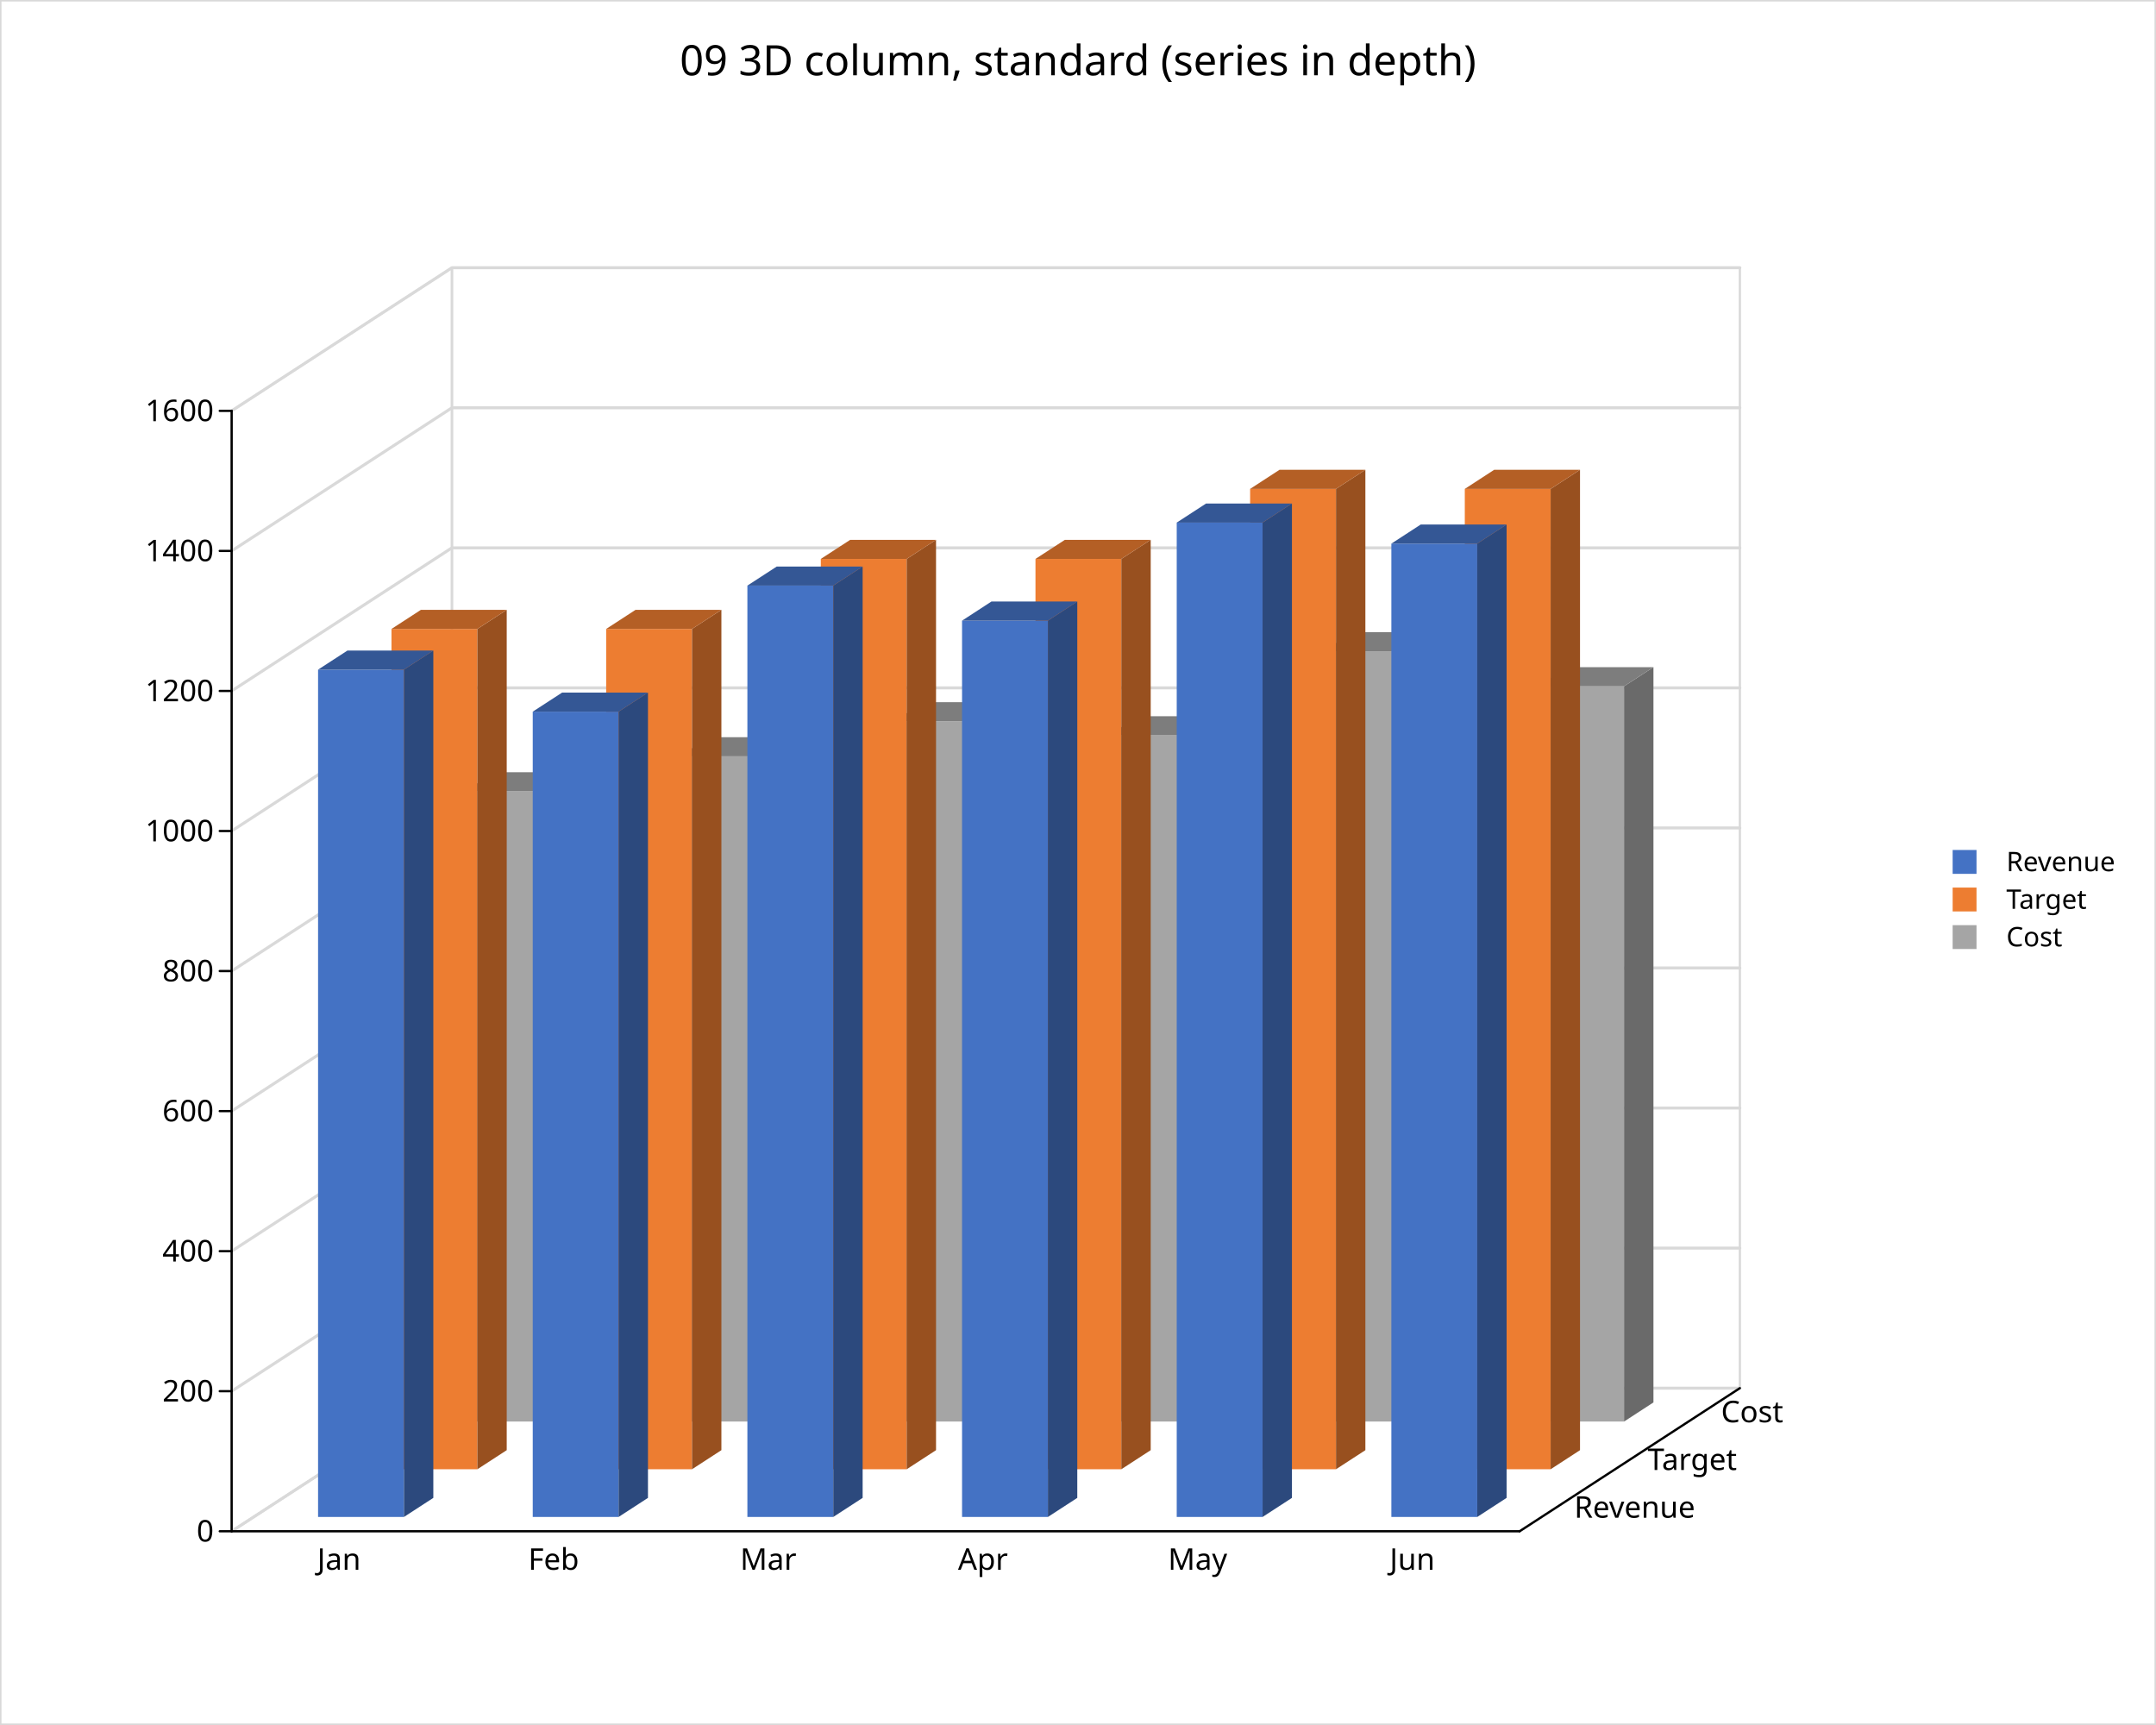
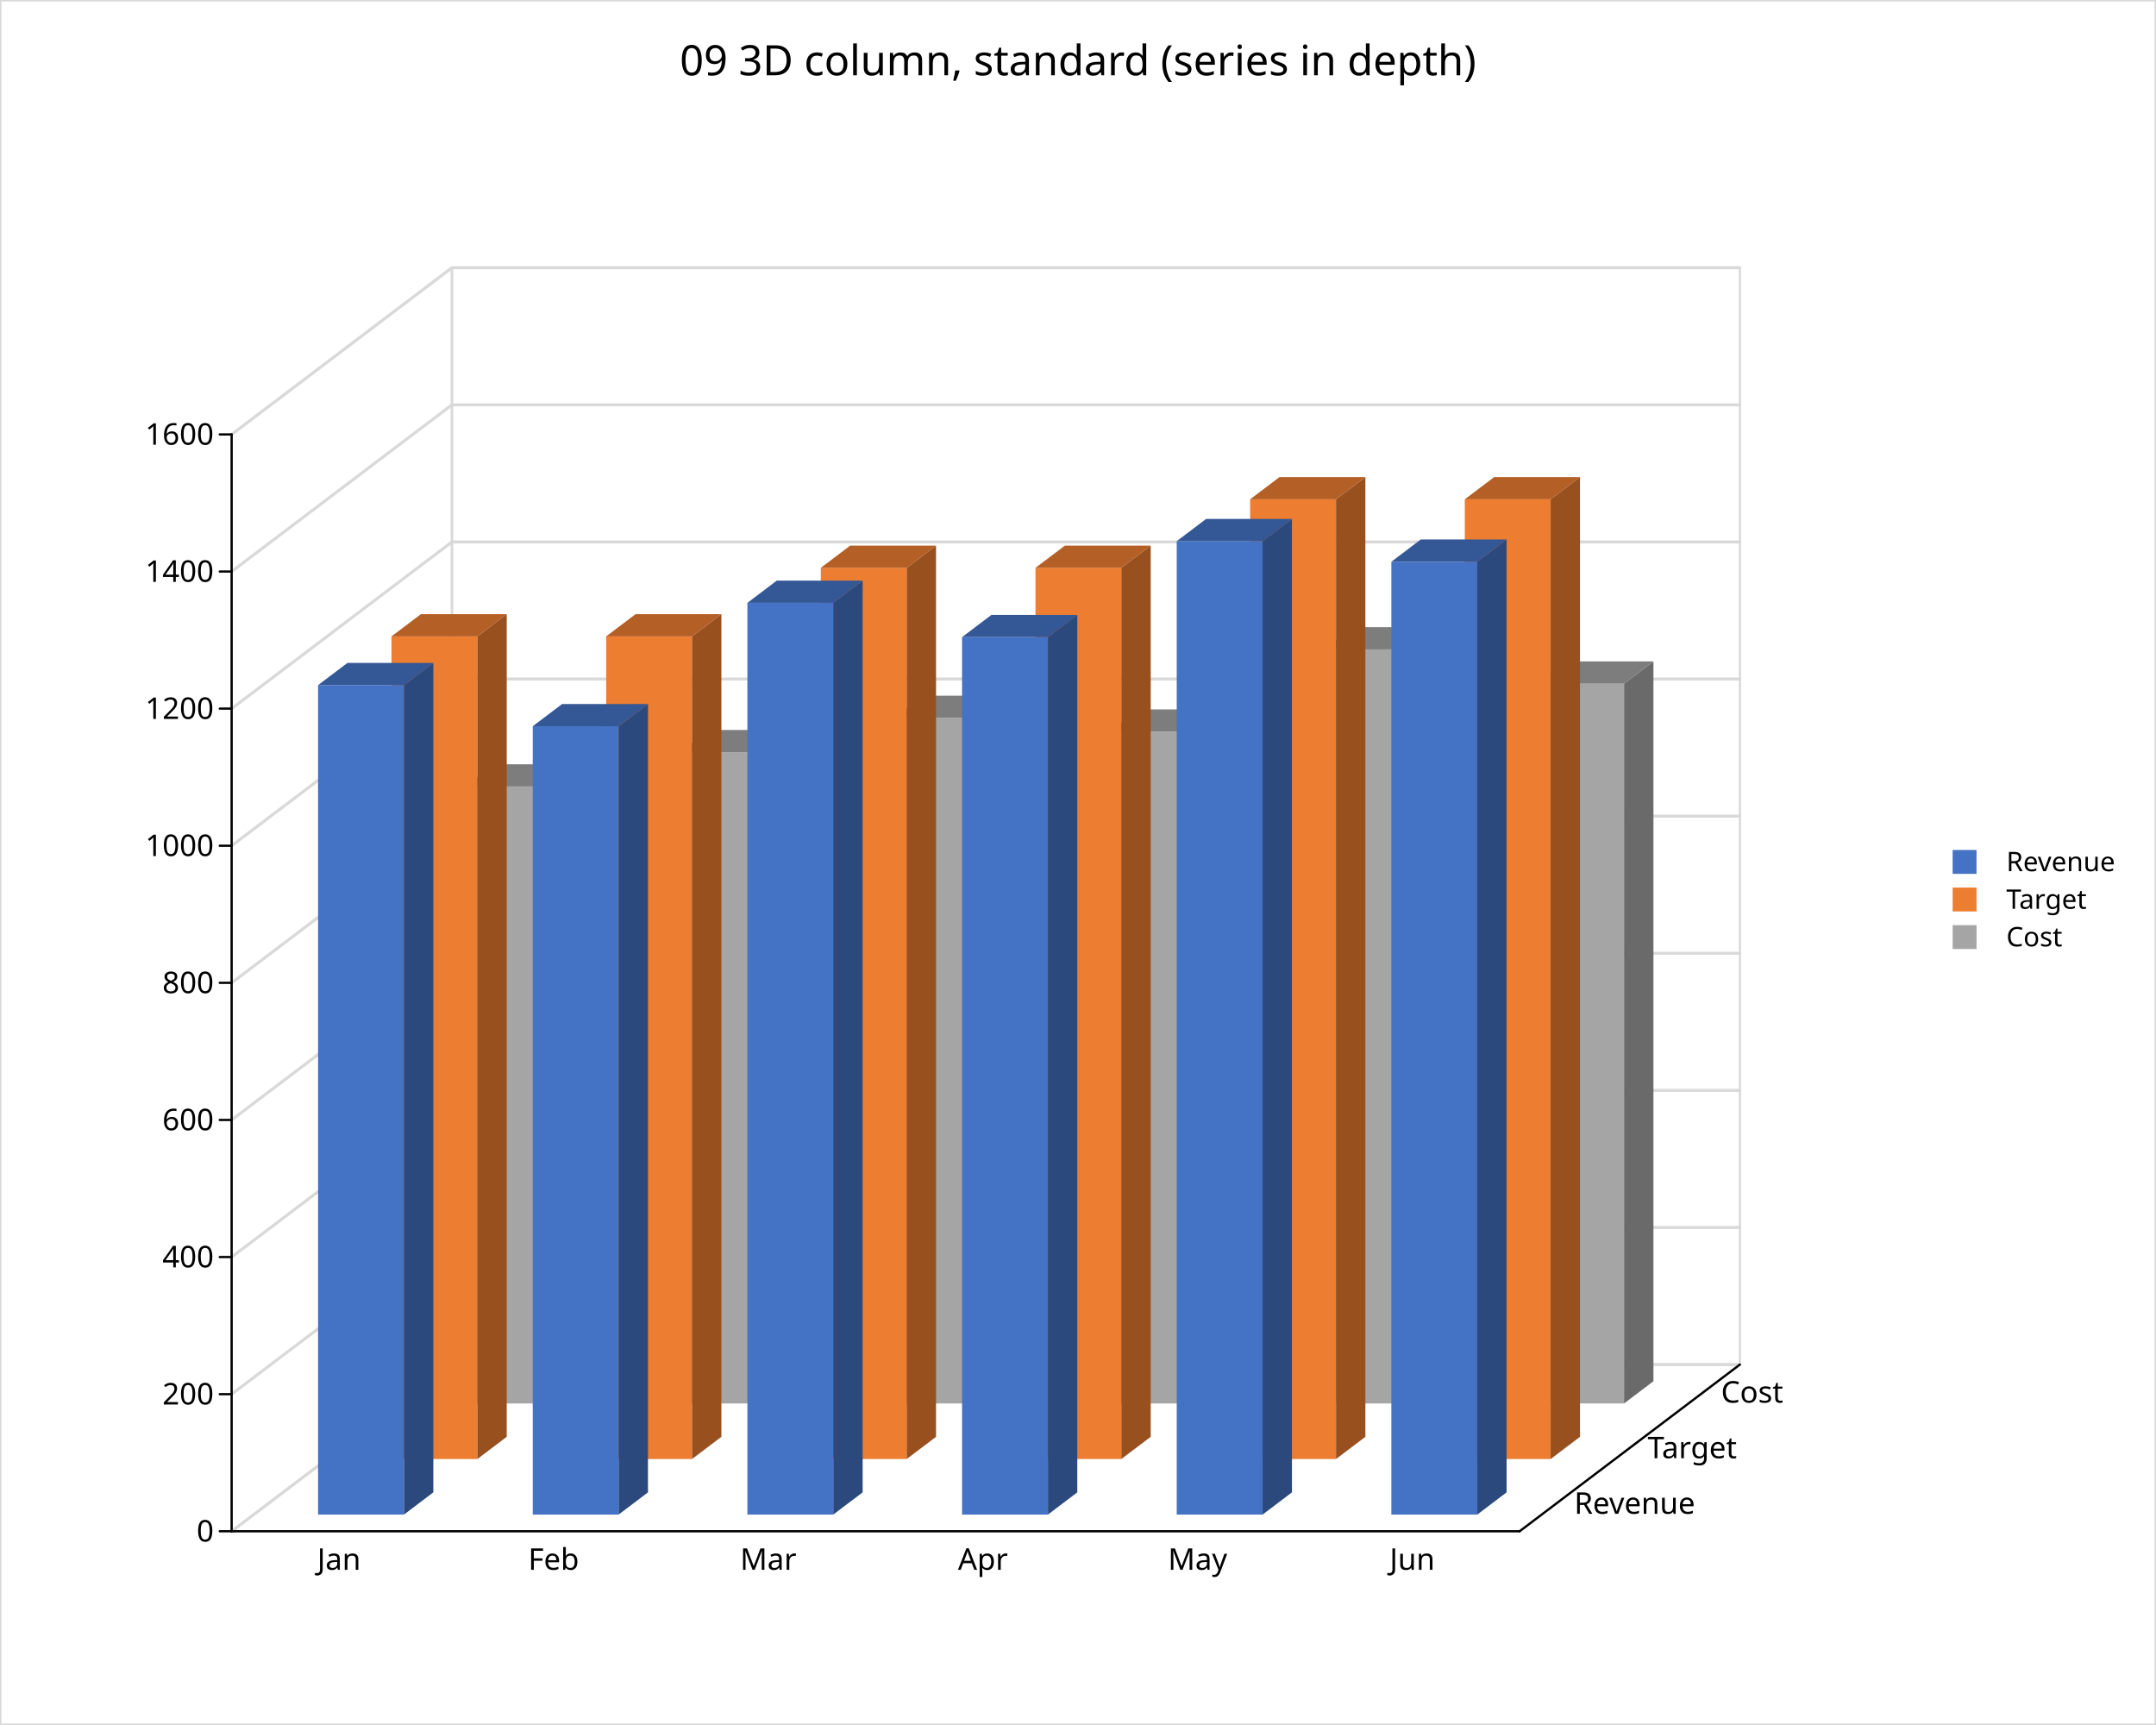
<svg xmlns="http://www.w3.org/2000/svg" class="svglite" data-engine-version="2.0" width="720.00pt" height="576.00pt" viewBox="0 0 720.00 576.00">
  <defs>
    <style type="text/css">
    .svglite line, .svglite polyline, .svglite polygon, .svglite path, .svglite rect, .svglite circle {
      fill: none;
      stroke: #000000;
      stroke-linecap: round;
      stroke-linejoin: round;
      stroke-miterlimit: 10.00;
    }
  </style>
  </defs>
  <rect width="100%" height="100%" style="stroke: none; fill: #FFFFFF;" />
  <defs>
    <clipPath id="cpMC4wMHw3MjAuMDB8MC4wMHw1NzYuMDA=">
      <rect x="0.00" y="0.00" width="720.00" height="576.00" />
    </clipPath>
  </defs>
  <g clip-path="url(#cpMC4wMHw3MjAuMDB8MC4wMHw1NzYuMDA=)">
    <rect x="0.00" y="0.00" width="720.00" height="576.00" style="stroke-width: 1.00; stroke: #D9D9D9; fill: #FFFFFF;" />
    <text x="360.00" y="25.14" text-anchor="middle" style="font-size: 14.00px; font-family: sans;" textLength="252.94px" lengthAdjust="spacingAndGlyphs">09 3D column, standard (series in depth)</text>
-     <polygon points="150.92,463.52 581.03,463.52 581.03,89.40 150.92,89.40 " style="stroke-width: 0.75; stroke: #D9D9D9; fill: none;" />
-     <polygon points="77.36,511.31 150.92,463.52 150.92,89.40 77.36,137.19 " style="stroke-width: 0.75; stroke: #D9D9D9; fill: none;" />
-     <polygon points="77.36,511.31 507.48,511.31 581.03,463.52 150.92,463.52 " style="stroke-width: 0.75; stroke: #D9D9D9; fill: none;" />
-     <polyline points="77.36,511.31 150.92,463.52 581.03,463.52 " style="stroke-width: 1.00; stroke: #D9D9D9;" />
-     <polyline points="77.36,464.54 150.92,416.75 581.03,416.75 " style="stroke-width: 1.00; stroke: #D9D9D9;" />
-     <polyline points="77.36,417.78 150.92,369.99 581.03,369.99 " style="stroke-width: 1.00; stroke: #D9D9D9;" />
-     <polyline points="77.36,371.01 150.92,323.22 581.03,323.22 " style="stroke-width: 1.00; stroke: #D9D9D9;" />
-     <polyline points="77.36,324.25 150.92,276.46 581.03,276.46 " style="stroke-width: 1.00; stroke: #D9D9D9;" />
-     <polyline points="77.36,277.48 150.92,229.69 581.03,229.69 " style="stroke-width: 1.00; stroke: #D9D9D9;" />
-     <polyline points="77.36,230.72 150.92,182.93 581.03,182.93 " style="stroke-width: 1.00; stroke: #D9D9D9;" />
-     <polyline points="77.36,183.96 150.92,136.17 581.03,136.17 " style="stroke-width: 1.00; stroke: #D9D9D9;" />
-     <polyline points="77.36,137.19 150.92,89.40 581.03,89.40 " style="stroke-width: 1.00; stroke: #D9D9D9;" />
-     <polyline points="77.36,511.31 77.36,137.19 " style="stroke-width: 0.75;" />
+     <polygon points="150.92,455.65 581.03,455.65 581.03,89.40 150.92,89.40 " style="stroke-width: 0.75; stroke: #D9D9D9; fill: none;" />
+     <polygon points="77.36,511.31 150.92,455.65 150.92,89.40 77.36,145.06 " style="stroke-width: 0.75; stroke: #D9D9D9; fill: none;" />
+     <polygon points="77.36,511.31 507.48,511.31 581.03,455.65 150.92,455.65 " style="stroke-width: 0.75; stroke: #D9D9D9; fill: none;" />
+     <polyline points="77.36,511.31 150.92,455.65 581.03,455.65 " style="stroke-width: 1.00; stroke: #D9D9D9;" />
+     <polyline points="77.36,465.53 150.92,409.87 581.03,409.87 " style="stroke-width: 1.00; stroke: #D9D9D9;" />
+     <polyline points="77.36,419.75 150.92,364.08 581.03,364.08 " style="stroke-width: 1.00; stroke: #D9D9D9;" />
+     <polyline points="77.36,373.96 150.92,318.30 581.03,318.30 " style="stroke-width: 1.00; stroke: #D9D9D9;" />
+     <polyline points="77.36,328.18 150.92,272.52 581.03,272.52 " style="stroke-width: 1.00; stroke: #D9D9D9;" />
+     <polyline points="77.36,282.40 150.92,226.74 581.03,226.74 " style="stroke-width: 1.00; stroke: #D9D9D9;" />
+     <polyline points="77.36,236.62 150.92,180.96 581.03,180.96 " style="stroke-width: 1.00; stroke: #D9D9D9;" />
+     <polyline points="77.36,190.84 150.92,135.18 581.03,135.18 " style="stroke-width: 1.00; stroke: #D9D9D9;" />
+     <polyline points="77.36,145.06 150.92,89.40 581.03,89.40 " style="stroke-width: 1.00; stroke: #D9D9D9;" />
+     <polyline points="77.36,511.31 77.36,145.06 " style="stroke-width: 0.75;" />
    <polyline points="77.36,511.31 507.48,511.31 " style="stroke-width: 0.75;" />
    <polyline points="77.36,511.31 73.38,511.31 " style="stroke-width: 0.75;" />
    <text x="71.39" y="514.75" text-anchor="end" style="font-size: 10.00px; font-family: sans;" textLength="5.56px" lengthAdjust="spacingAndGlyphs">0</text>
-     <polyline points="77.36,464.54 73.38,464.54 " style="stroke-width: 0.75;" />
-     <text x="71.39" y="467.98" text-anchor="end" style="font-size: 10.00px; font-family: sans;" textLength="16.69px" lengthAdjust="spacingAndGlyphs">200</text>
-     <polyline points="77.36,417.78 73.38,417.78 " style="stroke-width: 0.75;" />
-     <text x="71.39" y="421.22" text-anchor="end" style="font-size: 10.00px; font-family: sans;" textLength="16.69px" lengthAdjust="spacingAndGlyphs">400</text>
-     <polyline points="77.36,371.01 73.38,371.01 " style="stroke-width: 0.75;" />
-     <text x="71.39" y="374.45" text-anchor="end" style="font-size: 10.00px; font-family: sans;" textLength="16.69px" lengthAdjust="spacingAndGlyphs">600</text>
-     <polyline points="77.36,324.25 73.38,324.25 " style="stroke-width: 0.75;" />
-     <text x="71.39" y="327.69" text-anchor="end" style="font-size: 10.00px; font-family: sans;" textLength="16.69px" lengthAdjust="spacingAndGlyphs">800</text>
-     <polyline points="77.36,277.48 73.38,277.48 " style="stroke-width: 0.75;" />
-     <text x="71.39" y="280.93" text-anchor="end" style="font-size: 10.00px; font-family: sans;" textLength="22.25px" lengthAdjust="spacingAndGlyphs">1000</text>
-     <polyline points="77.36,230.72 73.38,230.72 " style="stroke-width: 0.75;" />
-     <text x="71.39" y="234.16" text-anchor="end" style="font-size: 10.00px; font-family: sans;" textLength="22.25px" lengthAdjust="spacingAndGlyphs">1200</text>
-     <polyline points="77.36,183.96 73.38,183.96 " style="stroke-width: 0.75;" />
-     <text x="71.39" y="187.40" text-anchor="end" style="font-size: 10.00px; font-family: sans;" textLength="22.25px" lengthAdjust="spacingAndGlyphs">1400</text>
-     <polyline points="77.36,137.19 73.38,137.19 " style="stroke-width: 0.75;" />
-     <text x="71.39" y="140.63" text-anchor="end" style="font-size: 10.00px; font-family: sans;" textLength="22.25px" lengthAdjust="spacingAndGlyphs">1600</text>
+     <polyline points="77.36,465.53 73.38,465.53 " style="stroke-width: 0.75;" />
+     <text x="71.39" y="468.97" text-anchor="end" style="font-size: 10.00px; font-family: sans;" textLength="16.69px" lengthAdjust="spacingAndGlyphs">200</text>
+     <polyline points="77.36,419.75 73.38,419.75 " style="stroke-width: 0.75;" />
+     <text x="71.39" y="423.19" text-anchor="end" style="font-size: 10.00px; font-family: sans;" textLength="16.69px" lengthAdjust="spacingAndGlyphs">400</text>
+     <polyline points="77.36,373.96 73.38,373.96 " style="stroke-width: 0.75;" />
+     <text x="71.39" y="377.41" text-anchor="end" style="font-size: 10.00px; font-family: sans;" textLength="16.69px" lengthAdjust="spacingAndGlyphs">600</text>
+     <polyline points="77.36,328.18 73.38,328.18 " style="stroke-width: 0.75;" />
+     <text x="71.39" y="331.63" text-anchor="end" style="font-size: 10.00px; font-family: sans;" textLength="16.69px" lengthAdjust="spacingAndGlyphs">800</text>
+     <polyline points="77.36,282.40 73.38,282.40 " style="stroke-width: 0.75;" />
+     <text x="71.39" y="285.84" text-anchor="end" style="font-size: 10.00px; font-family: sans;" textLength="22.25px" lengthAdjust="spacingAndGlyphs">1000</text>
+     <polyline points="77.36,236.62 73.38,236.62 " style="stroke-width: 0.75;" />
+     <text x="71.39" y="240.06" text-anchor="end" style="font-size: 10.00px; font-family: sans;" textLength="22.25px" lengthAdjust="spacingAndGlyphs">1200</text>
+     <polyline points="77.36,190.84 73.38,190.84 " style="stroke-width: 0.75;" />
+     <text x="71.39" y="194.28" text-anchor="end" style="font-size: 10.00px; font-family: sans;" textLength="22.25px" lengthAdjust="spacingAndGlyphs">1400</text>
+     <polyline points="77.36,145.06 73.38,145.06 " style="stroke-width: 0.75;" />
+     <text x="71.39" y="148.50" text-anchor="end" style="font-size: 10.00px; font-family: sans;" textLength="22.25px" lengthAdjust="spacingAndGlyphs">1600</text>
    <text x="113.21" y="524.17" text-anchor="middle" style="font-size: 10.00px; font-family: sans;" textLength="16.13px" lengthAdjust="spacingAndGlyphs">Jan</text>
    <text x="184.89" y="524.17" text-anchor="middle" style="font-size: 10.00px; font-family: sans;" textLength="17.23px" lengthAdjust="spacingAndGlyphs">Feb</text>
    <text x="256.58" y="524.17" text-anchor="middle" style="font-size: 10.00px; font-family: sans;" textLength="17.23px" lengthAdjust="spacingAndGlyphs">Mar</text>
    <text x="328.26" y="524.17" text-anchor="middle" style="font-size: 10.00px; font-family: sans;" textLength="15.56px" lengthAdjust="spacingAndGlyphs">Apr</text>
    <text x="399.95" y="524.17" text-anchor="middle" style="font-size: 10.00px; font-family: sans;" textLength="18.90px" lengthAdjust="spacingAndGlyphs">May</text>
    <text x="471.63" y="524.17" text-anchor="middle" style="font-size: 10.00px; font-family: sans;" textLength="16.13px" lengthAdjust="spacingAndGlyphs">Jun</text>
-     <polyline points="507.48,511.31 581.03,463.52 " style="stroke-width: 0.75;" />
-     <text x="525.71" y="506.78" style="font-size: 10.00px; font-family: sans;" textLength="40.04px" lengthAdjust="spacingAndGlyphs">Revenue</text>
-     <text x="550.23" y="490.85" style="font-size: 10.00px; font-family: sans;" textLength="28.90px" lengthAdjust="spacingAndGlyphs">Target</text>
-     <text x="574.75" y="474.92" style="font-size: 10.00px; font-family: sans;" textLength="20.57px" lengthAdjust="spacingAndGlyphs">Cost</text>
-     <polygon points="155.26,474.67 183.93,474.67 183.93,264.23 155.26,264.23 " style="stroke-width: 0.75; stroke: none; fill: #A5A5A5;" />
-     <polygon points="183.93,474.67 193.74,468.29 193.74,257.86 183.93,264.23 " style="stroke-width: 0.75; stroke: none; fill: #6A6A6A;" />
-     <polygon points="155.26,264.23 183.93,264.23 193.74,257.86 165.07,257.86 " style="stroke-width: 0.75; stroke: none; fill: #7D7D7D;" />
-     <polygon points="226.95,474.67 255.62,474.67 255.62,252.54 226.95,252.54 " style="stroke-width: 0.75; stroke: none; fill: #A5A5A5;" />
-     <polygon points="255.62,474.67 265.43,468.29 265.43,246.16 255.62,252.54 " style="stroke-width: 0.75; stroke: none; fill: #6A6A6A;" />
-     <polygon points="226.95,252.54 255.62,252.54 265.43,246.16 236.75,246.16 " style="stroke-width: 0.75; stroke: none; fill: #7D7D7D;" />
-     <polygon points="298.63,474.67 327.30,474.67 327.30,240.85 298.63,240.85 " style="stroke-width: 0.75; stroke: none; fill: #A5A5A5;" />
-     <polygon points="327.30,474.67 337.11,468.29 337.11,234.47 327.30,240.85 " style="stroke-width: 0.75; stroke: none; fill: #6A6A6A;" />
-     <polygon points="298.63,240.85 327.30,240.85 337.11,234.47 308.44,234.47 " style="stroke-width: 0.75; stroke: none; fill: #7D7D7D;" />
-     <polygon points="370.32,474.67 398.99,474.67 398.99,245.52 370.32,245.52 " style="stroke-width: 0.75; stroke: none; fill: #A5A5A5;" />
-     <polygon points="398.99,474.67 408.80,468.29 408.80,239.15 398.99,245.52 " style="stroke-width: 0.75; stroke: none; fill: #6A6A6A;" />
-     <polygon points="370.32,245.52 398.99,245.52 408.80,239.15 380.12,239.15 " style="stroke-width: 0.75; stroke: none; fill: #7D7D7D;" />
-     <polygon points="442.00,474.67 470.68,474.67 470.68,217.46 442.00,217.46 " style="stroke-width: 0.75; stroke: none; fill: #A5A5A5;" />
-     <polygon points="470.68,474.67 480.48,468.29 480.48,211.09 470.68,217.46 " style="stroke-width: 0.75; stroke: none; fill: #6A6A6A;" />
-     <polygon points="442.00,217.46 470.68,217.46 480.48,211.09 451.81,211.09 " style="stroke-width: 0.75; stroke: none; fill: #7D7D7D;" />
-     <polygon points="513.69,474.67 542.36,474.67 542.36,229.15 513.69,229.15 " style="stroke-width: 0.75; stroke: none; fill: #A5A5A5;" />
-     <polygon points="542.36,474.67 552.17,468.29 552.17,222.78 542.36,229.15 " style="stroke-width: 0.75; stroke: none; fill: #6A6A6A;" />
-     <polygon points="513.69,229.15 542.36,229.15 552.17,222.78 523.49,222.78 " style="stroke-width: 0.75; stroke: none; fill: #7D7D7D;" />
-     <polygon points="130.74,490.60 159.42,490.60 159.42,210.01 130.74,210.01 " style="stroke-width: 0.75; stroke: none; fill: #ED7D31;" />
-     <polygon points="159.42,490.60 169.22,484.23 169.22,203.64 159.42,210.01 " style="stroke-width: 0.75; stroke: none; fill: #98501F;" />
-     <polygon points="130.74,210.01 159.42,210.01 169.22,203.64 140.55,203.64 " style="stroke-width: 0.75; stroke: none; fill: #B45F25;" />
-     <polygon points="202.43,490.60 231.10,490.60 231.10,210.01 202.43,210.01 " style="stroke-width: 0.75; stroke: none; fill: #ED7D31;" />
-     <polygon points="231.10,490.60 240.91,484.23 240.91,203.64 231.10,210.01 " style="stroke-width: 0.75; stroke: none; fill: #98501F;" />
-     <polygon points="202.43,210.01 231.10,210.01 240.91,203.64 212.23,203.64 " style="stroke-width: 0.75; stroke: none; fill: #B45F25;" />
-     <polygon points="274.11,490.60 302.79,490.60 302.79,186.63 274.11,186.63 " style="stroke-width: 0.75; stroke: none; fill: #ED7D31;" />
-     <polygon points="302.79,490.60 312.59,484.23 312.59,180.26 302.79,186.63 " style="stroke-width: 0.75; stroke: none; fill: #98501F;" />
-     <polygon points="274.11,186.63 302.79,186.63 312.59,180.26 283.92,180.26 " style="stroke-width: 0.75; stroke: none; fill: #B45F25;" />
-     <polygon points="345.80,490.60 374.47,490.60 374.47,186.63 345.80,186.63 " style="stroke-width: 0.75; stroke: none; fill: #ED7D31;" />
-     <polygon points="374.47,490.60 384.28,484.23 384.28,180.26 374.47,186.63 " style="stroke-width: 0.75; stroke: none; fill: #98501F;" />
-     <polygon points="345.80,186.63 374.47,186.63 384.28,180.26 355.61,180.26 " style="stroke-width: 0.75; stroke: none; fill: #B45F25;" />
-     <polygon points="417.48,490.60 446.16,490.60 446.16,163.25 417.48,163.25 " style="stroke-width: 0.75; stroke: none; fill: #ED7D31;" />
-     <polygon points="446.16,490.60 455.97,484.23 455.97,156.87 446.16,163.25 " style="stroke-width: 0.75; stroke: none; fill: #98501F;" />
-     <polygon points="417.48,163.25 446.16,163.25 455.97,156.87 427.29,156.87 " style="stroke-width: 0.75; stroke: none; fill: #B45F25;" />
-     <polygon points="489.17,490.60 517.84,490.60 517.84,163.25 489.17,163.25 " style="stroke-width: 0.75; stroke: none; fill: #ED7D31;" />
-     <polygon points="517.84,490.60 527.65,484.23 527.65,156.87 517.84,163.25 " style="stroke-width: 0.75; stroke: none; fill: #98501F;" />
-     <polygon points="489.17,163.25 517.84,163.25 527.65,156.87 498.98,156.87 " style="stroke-width: 0.75; stroke: none; fill: #B45F25;" />
-     <polygon points="106.22,506.53 134.90,506.53 134.90,223.60 106.22,223.60 " style="stroke-width: 0.75; stroke: none; fill: #4472C4;" />
-     <polygon points="134.90,506.53 144.71,500.16 144.71,217.23 134.90,223.60 " style="stroke-width: 0.75; stroke: none; fill: #2C497D;" />
-     <polygon points="106.22,223.60 134.90,223.60 144.71,217.23 116.03,217.23 " style="stroke-width: 0.75; stroke: none; fill: #345795;" />
-     <polygon points="177.91,506.53 206.58,506.53 206.58,237.63 177.91,237.63 " style="stroke-width: 0.75; stroke: none; fill: #4472C4;" />
-     <polygon points="206.58,506.53 216.39,500.16 216.39,231.26 206.58,237.63 " style="stroke-width: 0.75; stroke: none; fill: #2C497D;" />
-     <polygon points="177.91,237.63 206.58,237.63 216.39,231.26 187.72,231.26 " style="stroke-width: 0.75; stroke: none; fill: #345795;" />
-     <polygon points="249.59,506.53 278.27,506.53 278.27,195.54 249.59,195.54 " style="stroke-width: 0.75; stroke: none; fill: #4472C4;" />
-     <polygon points="278.27,506.53 288.08,500.16 288.08,189.17 278.27,195.54 " style="stroke-width: 0.75; stroke: none; fill: #2C497D;" />
-     <polygon points="249.59,195.54 278.27,195.54 288.08,189.17 259.40,189.17 " style="stroke-width: 0.75; stroke: none; fill: #345795;" />
-     <polygon points="321.28,506.53 349.95,506.53 349.95,207.24 321.28,207.24 " style="stroke-width: 0.75; stroke: none; fill: #4472C4;" />
-     <polygon points="349.95,506.53 359.76,500.16 359.76,200.86 349.95,207.24 " style="stroke-width: 0.75; stroke: none; fill: #2C497D;" />
-     <polygon points="321.28,207.24 349.95,207.24 359.76,200.86 331.09,200.86 " style="stroke-width: 0.75; stroke: none; fill: #345795;" />
-     <polygon points="392.97,506.53 421.64,506.53 421.64,174.50 392.97,174.50 " style="stroke-width: 0.75; stroke: none; fill: #4472C4;" />
-     <polygon points="421.64,506.53 431.45,500.16 431.45,168.13 421.64,174.50 " style="stroke-width: 0.75; stroke: none; fill: #2C497D;" />
-     <polygon points="392.97,174.50 421.64,174.50 431.45,168.13 402.77,168.13 " style="stroke-width: 0.75; stroke: none; fill: #345795;" />
-     <polygon points="464.65,506.53 493.33,506.53 493.33,181.52 464.65,181.52 " style="stroke-width: 0.75; stroke: none; fill: #4472C4;" />
-     <polygon points="493.33,506.53 503.13,500.16 503.13,175.14 493.33,181.52 " style="stroke-width: 0.75; stroke: none; fill: #2C497D;" />
-     <polygon points="464.65,181.52 493.33,181.52 503.13,175.14 474.46,175.14 " style="stroke-width: 0.75; stroke: none; fill: #345795;" />
+     <polyline points="507.48,511.31 581.03,455.65 " style="stroke-width: 0.75;" />
+     <text x="525.71" y="505.47" style="font-size: 10.00px; font-family: sans;" textLength="40.04px" lengthAdjust="spacingAndGlyphs">Revenue</text>
+     <text x="550.23" y="486.92" style="font-size: 10.00px; font-family: sans;" textLength="28.90px" lengthAdjust="spacingAndGlyphs">Target</text>
+     <text x="574.75" y="468.36" style="font-size: 10.00px; font-family: sans;" textLength="20.57px" lengthAdjust="spacingAndGlyphs">Cost</text>
+     <polygon points="155.26,468.63 183.93,468.63 183.93,262.62 155.26,262.62 " style="stroke-width: 0.75; stroke: none; fill: #A5A5A5;" />
+     <polygon points="183.93,468.63 193.74,461.21 193.74,255.20 183.93,262.62 " style="stroke-width: 0.75; stroke: none; fill: #6A6A6A;" />
+     <polygon points="155.26,262.62 183.93,262.62 193.74,255.20 165.07,255.20 " style="stroke-width: 0.75; stroke: none; fill: #7D7D7D;" />
+     <polygon points="226.95,468.63 255.62,468.63 255.62,251.18 226.95,251.18 " style="stroke-width: 0.75; stroke: none; fill: #A5A5A5;" />
+     <polygon points="255.62,468.63 265.43,461.21 265.43,243.75 255.62,251.18 " style="stroke-width: 0.75; stroke: none; fill: #6A6A6A;" />
+     <polygon points="226.95,251.18 255.62,251.18 265.43,243.75 236.75,243.75 " style="stroke-width: 0.75; stroke: none; fill: #7D7D7D;" />
+     <polygon points="298.63,468.63 327.30,468.63 327.30,239.73 298.63,239.73 " style="stroke-width: 0.75; stroke: none; fill: #A5A5A5;" />
+     <polygon points="327.30,468.63 337.11,461.21 337.11,232.31 327.30,239.73 " style="stroke-width: 0.75; stroke: none; fill: #6A6A6A;" />
+     <polygon points="298.63,239.73 327.30,239.73 337.11,232.31 308.44,232.31 " style="stroke-width: 0.75; stroke: none; fill: #7D7D7D;" />
+     <polygon points="370.32,468.63 398.99,468.63 398.99,244.31 370.32,244.31 " style="stroke-width: 0.75; stroke: none; fill: #A5A5A5;" />
+     <polygon points="398.99,468.63 408.80,461.21 408.80,236.89 398.99,244.31 " style="stroke-width: 0.75; stroke: none; fill: #6A6A6A;" />
+     <polygon points="370.32,244.31 398.99,244.31 408.80,236.89 380.12,236.89 " style="stroke-width: 0.75; stroke: none; fill: #7D7D7D;" />
+     <polygon points="442.00,468.63 470.68,468.63 470.68,216.84 442.00,216.84 " style="stroke-width: 0.75; stroke: none; fill: #A5A5A5;" />
+     <polygon points="470.68,468.63 480.48,461.21 480.48,209.42 470.68,216.84 " style="stroke-width: 0.75; stroke: none; fill: #6A6A6A;" />
+     <polygon points="442.00,216.84 470.68,216.84 480.48,209.42 451.81,209.42 " style="stroke-width: 0.75; stroke: none; fill: #7D7D7D;" />
+     <polygon points="513.69,468.63 542.36,468.63 542.36,228.29 513.69,228.29 " style="stroke-width: 0.75; stroke: none; fill: #A5A5A5;" />
+     <polygon points="542.36,468.63 552.17,461.21 552.17,220.86 542.36,228.29 " style="stroke-width: 0.75; stroke: none; fill: #6A6A6A;" />
+     <polygon points="513.69,228.29 542.36,228.29 552.17,220.86 523.49,220.86 " style="stroke-width: 0.75; stroke: none; fill: #7D7D7D;" />
+     <polygon points="130.74,487.19 159.42,487.19 159.42,212.50 130.74,212.50 " style="stroke-width: 0.75; stroke: none; fill: #ED7D31;" />
+     <polygon points="159.42,487.19 169.22,479.77 169.22,205.08 159.42,212.50 " style="stroke-width: 0.75; stroke: none; fill: #98501F;" />
+     <polygon points="130.74,212.50 159.42,212.50 169.22,205.08 140.55,205.08 " style="stroke-width: 0.75; stroke: none; fill: #B45F25;" />
+     <polygon points="202.43,487.19 231.10,487.19 231.10,212.50 202.43,212.50 " style="stroke-width: 0.75; stroke: none; fill: #ED7D31;" />
+     <polygon points="231.10,487.19 240.91,479.77 240.91,205.08 231.10,212.50 " style="stroke-width: 0.75; stroke: none; fill: #98501F;" />
+     <polygon points="202.43,212.50 231.10,212.50 240.91,205.08 212.23,205.08 " style="stroke-width: 0.75; stroke: none; fill: #B45F25;" />
+     <polygon points="274.11,487.19 302.79,487.19 302.79,189.61 274.11,189.61 " style="stroke-width: 0.75; stroke: none; fill: #ED7D31;" />
+     <polygon points="302.79,487.19 312.59,479.77 312.59,182.19 302.79,189.61 " style="stroke-width: 0.75; stroke: none; fill: #98501F;" />
+     <polygon points="274.11,189.61 302.79,189.61 312.59,182.19 283.92,182.19 " style="stroke-width: 0.75; stroke: none; fill: #B45F25;" />
+     <polygon points="345.80,487.19 374.47,487.19 374.47,189.61 345.80,189.61 " style="stroke-width: 0.75; stroke: none; fill: #ED7D31;" />
+     <polygon points="374.47,487.19 384.28,479.77 384.28,182.19 374.47,189.61 " style="stroke-width: 0.75; stroke: none; fill: #98501F;" />
+     <polygon points="345.80,189.61 374.47,189.61 384.28,182.19 355.61,182.19 " style="stroke-width: 0.75; stroke: none; fill: #B45F25;" />
+     <polygon points="417.48,487.19 446.16,487.19 446.16,166.72 417.48,166.72 " style="stroke-width: 0.75; stroke: none; fill: #ED7D31;" />
+     <polygon points="446.16,487.19 455.97,479.77 455.97,159.30 446.16,166.72 " style="stroke-width: 0.75; stroke: none; fill: #98501F;" />
+     <polygon points="417.48,166.72 446.16,166.72 455.97,159.30 427.29,159.30 " style="stroke-width: 0.75; stroke: none; fill: #B45F25;" />
+     <polygon points="489.17,487.19 517.84,487.19 517.84,166.72 489.17,166.72 " style="stroke-width: 0.75; stroke: none; fill: #ED7D31;" />
+     <polygon points="517.84,487.19 527.65,479.77 527.65,159.30 517.84,166.72 " style="stroke-width: 0.75; stroke: none; fill: #98501F;" />
+     <polygon points="489.17,166.72 517.84,166.72 527.65,159.30 498.98,159.30 " style="stroke-width: 0.75; stroke: none; fill: #B45F25;" />
+     <polygon points="106.22,505.74 134.90,505.74 134.90,228.77 106.22,228.77 " style="stroke-width: 0.75; stroke: none; fill: #4472C4;" />
+     <polygon points="134.90,505.74 144.71,498.32 144.71,221.35 134.90,228.77 " style="stroke-width: 0.75; stroke: none; fill: #2C497D;" />
+     <polygon points="106.22,228.77 134.90,228.77 144.71,221.35 116.03,221.35 " style="stroke-width: 0.75; stroke: none; fill: #345795;" />
+     <polygon points="177.91,505.74 206.58,505.74 206.58,242.50 177.91,242.50 " style="stroke-width: 0.75; stroke: none; fill: #4472C4;" />
+     <polygon points="206.58,505.74 216.39,498.32 216.39,235.08 206.58,242.50 " style="stroke-width: 0.75; stroke: none; fill: #2C497D;" />
+     <polygon points="177.91,242.50 206.58,242.50 216.39,235.08 187.72,235.08 " style="stroke-width: 0.75; stroke: none; fill: #345795;" />
+     <polygon points="249.59,505.74 278.27,505.74 278.27,201.30 249.59,201.30 " style="stroke-width: 0.75; stroke: none; fill: #4472C4;" />
+     <polygon points="278.27,505.74 288.08,498.32 288.08,193.88 278.27,201.30 " style="stroke-width: 0.75; stroke: none; fill: #2C497D;" />
+     <polygon points="249.59,201.30 278.27,201.30 288.08,193.88 259.40,193.88 " style="stroke-width: 0.75; stroke: none; fill: #345795;" />
+     <polygon points="321.28,505.74 349.95,505.74 349.95,212.74 321.28,212.74 " style="stroke-width: 0.75; stroke: none; fill: #4472C4;" />
+     <polygon points="349.95,505.74 359.76,498.32 359.76,205.32 349.95,212.74 " style="stroke-width: 0.75; stroke: none; fill: #2C497D;" />
+     <polygon points="321.28,212.74 349.95,212.74 359.76,205.32 331.09,205.32 " style="stroke-width: 0.75; stroke: none; fill: #345795;" />
+     <polygon points="392.97,505.74 421.64,505.74 421.64,180.70 392.97,180.70 " style="stroke-width: 0.75; stroke: none; fill: #4472C4;" />
+     <polygon points="421.64,505.74 431.45,498.32 431.45,173.28 421.64,180.70 " style="stroke-width: 0.75; stroke: none; fill: #2C497D;" />
+     <polygon points="392.97,180.70 421.64,180.70 431.45,173.28 402.77,173.28 " style="stroke-width: 0.75; stroke: none; fill: #345795;" />
+     <polygon points="464.65,505.74 493.33,505.74 493.33,187.57 464.65,187.57 " style="stroke-width: 0.75; stroke: none; fill: #4472C4;" />
+     <polygon points="493.33,505.74 503.13,498.32 503.13,180.14 493.33,187.57 " style="stroke-width: 0.75; stroke: none; fill: #2C497D;" />
+     <polygon points="464.65,187.57 493.33,187.57 503.13,180.14 474.46,180.14 " style="stroke-width: 0.75; stroke: none; fill: #345795;" />
    <rect x="652.09" y="283.82" width="7.97" height="7.97" style="stroke-width: 0.75; stroke: none; fill: #4472C4;" />
    <text x="670.02" y="290.90" style="font-size: 9.00px; font-family: sans;" textLength="36.03px" lengthAdjust="spacingAndGlyphs">Revenue</text>
    <rect x="652.09" y="296.37" width="7.97" height="7.97" style="stroke-width: 0.75; stroke: none; fill: #ED7D31;" />
    <text x="670.02" y="303.45" style="font-size: 9.00px; font-family: sans;" textLength="26.01px" lengthAdjust="spacingAndGlyphs">Target</text>
    <rect x="652.09" y="308.92" width="7.97" height="7.97" style="stroke-width: 0.75; stroke: none; fill: #A5A5A5;" />
    <text x="670.02" y="316.00" style="font-size: 9.00px; font-family: sans;" textLength="18.51px" lengthAdjust="spacingAndGlyphs">Cost</text>
  </g>
</svg>
